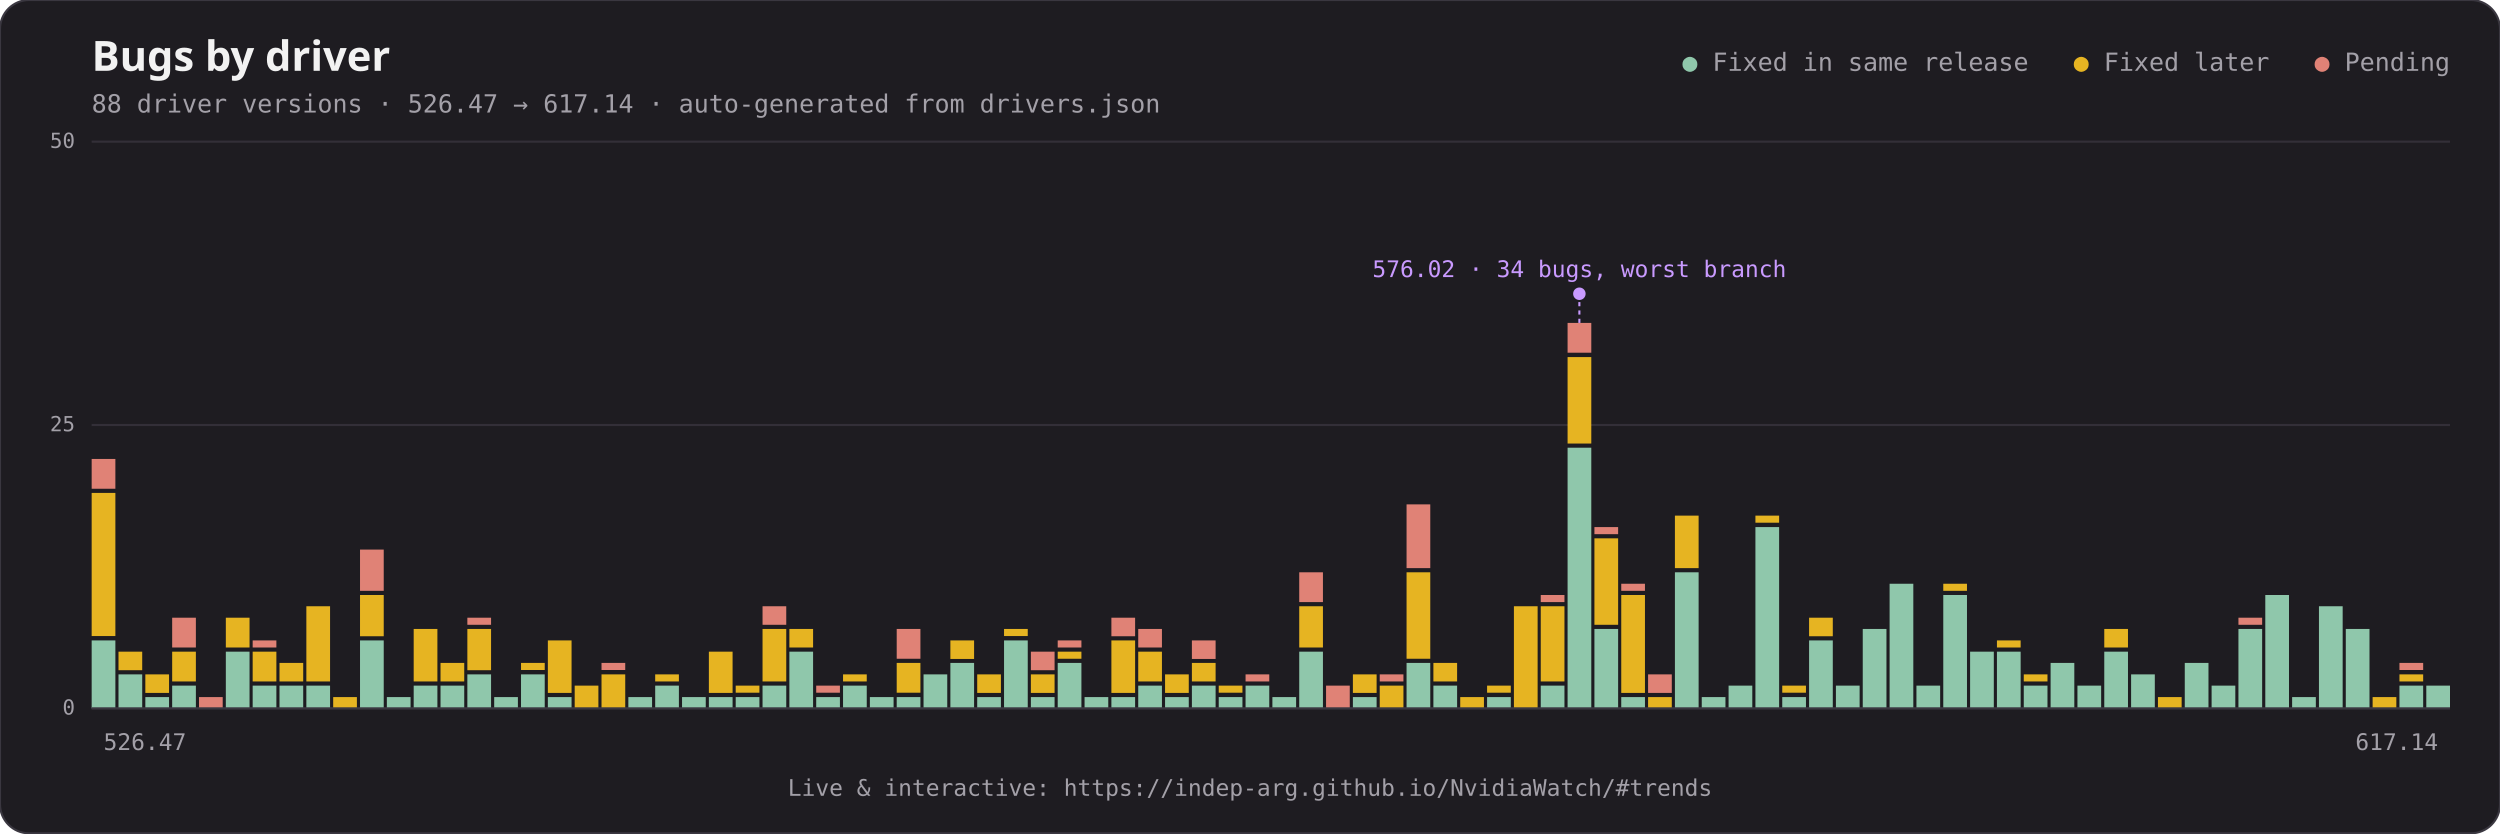
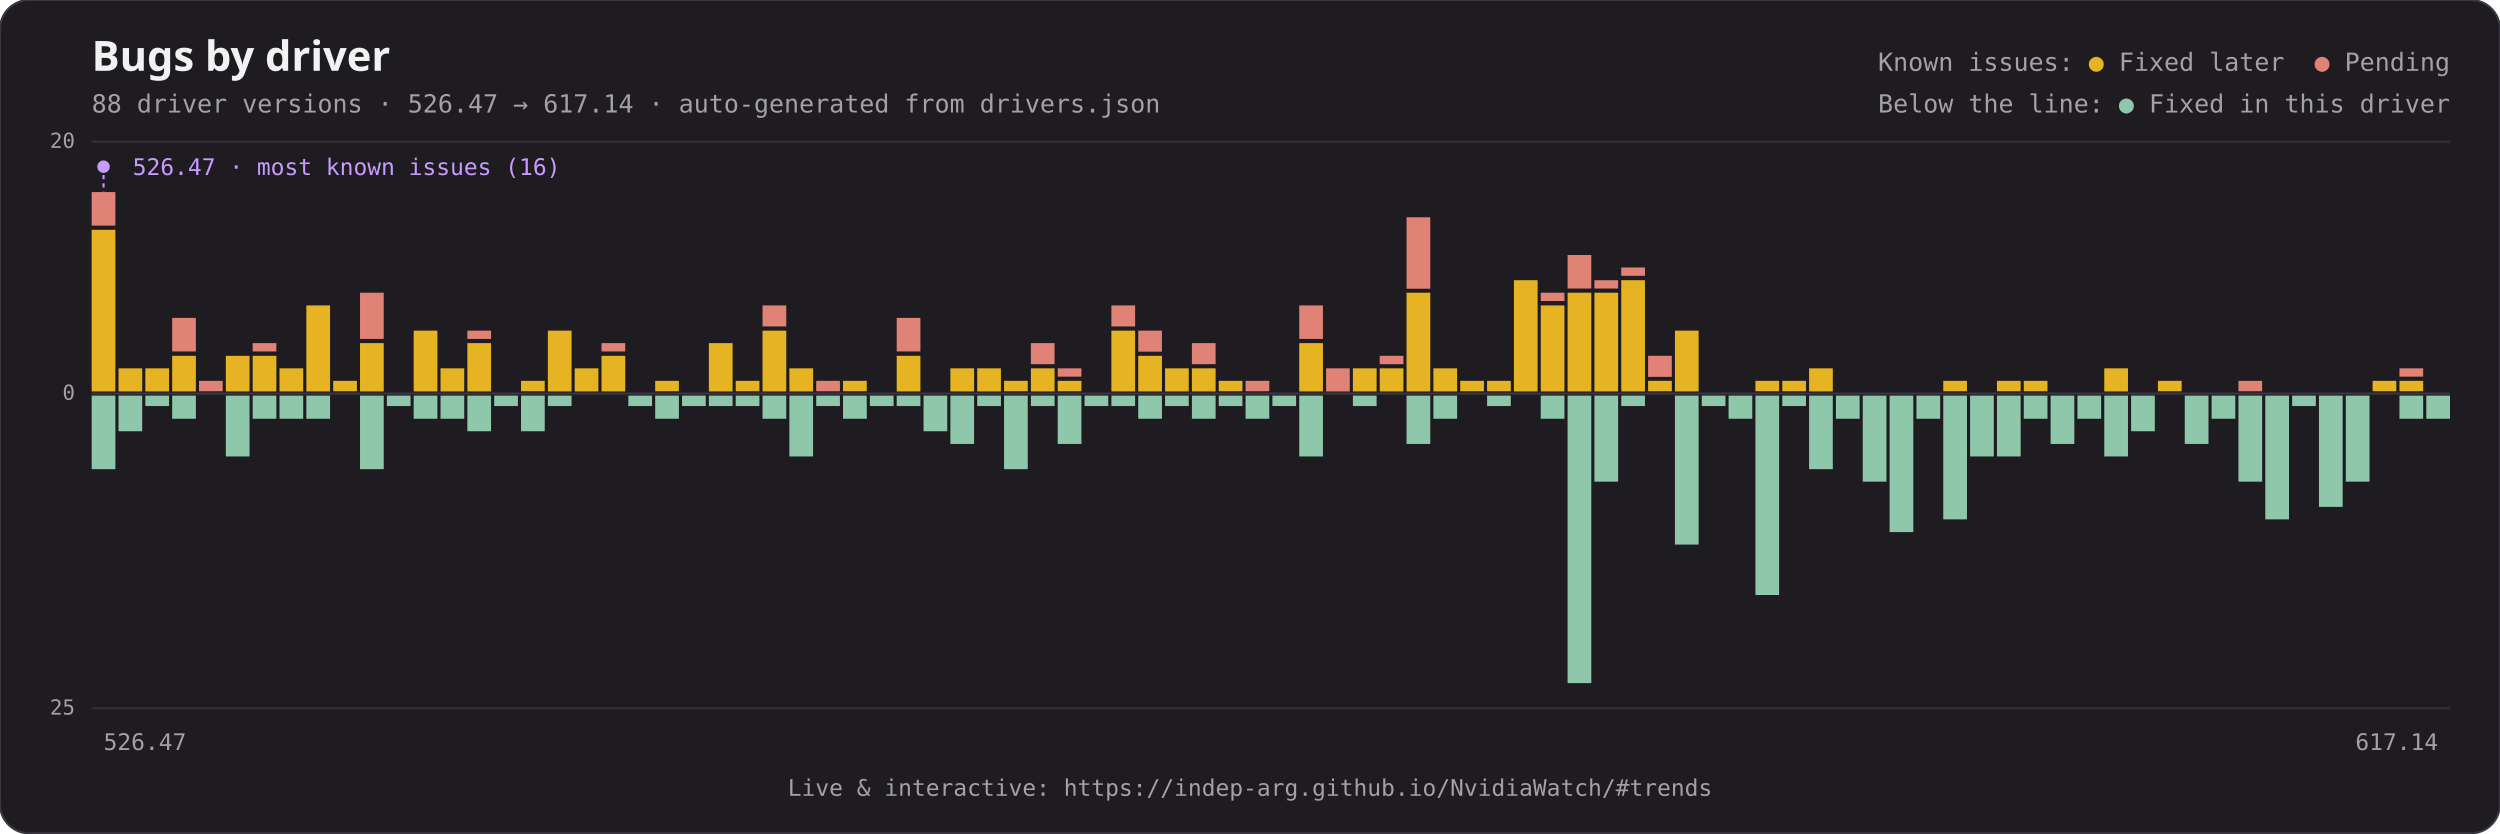
- <svg xmlns="http://www.w3.org/2000/svg" viewBox="0 0 1200 400" width="1200" height="400" role="img" aria-label="Bugs by driver: fixed in the same release, fixed later, and pending">
+ <svg xmlns="http://www.w3.org/2000/svg" viewBox="0 0 1200 400" width="1200" height="400" role="img" aria-label="Bugs by driver: known issues above the line, bugs fixed in that driver below it">
  <rect x="0" y="0" width="1200" height="400" rx="14" fill="#1e1c21" stroke="#3a3740" />
  <text x="44" y="34" font-family="'Space Grotesk', 'Segoe UI', sans-serif" font-weight="700" font-size="20" fill="#f2f2f2">Bugs by driver</text>
  <text x="44" y="54" font-family="'DM Mono', 'SFMono-Regular', Consolas, monospace" font-size="12" fill="#a3a0a8">88 driver versions · 526.47 → 617.14 · auto-generated from drivers.json</text>
-   <text x="1176" y="34" text-anchor="end" font-family="'DM Mono', 'SFMono-Regular', Consolas, monospace" font-size="12" fill="#a3a0a8">
-     <tspan fill="#8fc7ab">●</tspan> Fixed in same release   <tspan fill="#e6b422">●</tspan> Fixed later   <tspan fill="#e08276">●</tspan> Pending</text>
+   <text x="1176" y="34" text-anchor="end" font-family="'DM Mono', 'SFMono-Regular', Consolas, monospace" font-size="12" fill="#a3a0a8">Known issues: <tspan fill="#e6b422">●</tspan> Fixed later  <tspan fill="#e08276">●</tspan> Pending</text>
+   <text x="1176" y="54" text-anchor="end" font-family="'DM Mono', 'SFMono-Regular', Consolas, monospace" font-size="12" fill="#a3a0a8">Below the line: <tspan fill="#8fc7ab">●</tspan> Fixed in this driver</text>
+   <line x1="44" y1="68.0" x2="1176" y2="68.0" stroke="#332f38" stroke-width="1" />
+   <text x="36" y="71.0" text-anchor="end" font-family="'DM Mono', 'SFMono-Regular', Consolas, monospace" font-size="10" fill="#a3a0a8">20</text>
+   <line x1="44" y1="188.9" x2="1176" y2="188.9" stroke="#3a3740" stroke-width="1" />
+   <text x="36" y="191.9" text-anchor="end" font-family="'DM Mono', 'SFMono-Regular', Consolas, monospace" font-size="10" fill="#a3a0a8">0</text>
  <line x1="44" y1="340.0" x2="1176" y2="340.0" stroke="#332f38" stroke-width="1" />
-   <text x="36" y="343.0" text-anchor="end" font-family="'DM Mono', 'SFMono-Regular', Consolas, monospace" font-size="10" fill="#a3a0a8">0</text>
-   <line x1="44" y1="204.0" x2="1176" y2="204.0" stroke="#332f38" stroke-width="1" />
-   <text x="36" y="207.0" text-anchor="end" font-family="'DM Mono', 'SFMono-Regular', Consolas, monospace" font-size="10" fill="#a3a0a8">25</text>
-   <line x1="44" y1="68.0" x2="1176" y2="68.0" stroke="#332f38" stroke-width="1" />
-   <text x="36" y="71.0" text-anchor="end" font-family="'DM Mono', 'SFMono-Regular', Consolas, monospace" font-size="10" fill="#a3a0a8">50</text>
-   <g>
-     <rect x="44.00" y="307.4" width="11.38" height="32.6" fill="#8fc7ab" />
-     <rect x="44.00" y="236.6" width="11.38" height="68.7" fill="#e6b422" />
-     <rect x="44.00" y="220.3" width="11.38" height="14.3" fill="#e08276" />
-   </g>
-   <g>
-     <rect x="56.88" y="323.7" width="11.38" height="16.3" fill="#8fc7ab" />
-     <rect x="56.88" y="312.8" width="11.38" height="8.9" fill="#e6b422" />
-   </g>
-   <g>
-     <rect x="69.76" y="334.6" width="11.38" height="5.4" fill="#8fc7ab" />
-     <rect x="69.76" y="323.7" width="11.38" height="8.9" fill="#e6b422" />
-   </g>
-   <g>
-     <rect x="82.64" y="329.1" width="11.38" height="10.9" fill="#8fc7ab" />
-     <rect x="82.64" y="312.8" width="11.38" height="14.3" fill="#e6b422" />
-     <rect x="82.64" y="296.5" width="11.38" height="14.3" fill="#e08276" />
-   </g>
-   <g>
-     <rect x="95.52" y="334.6" width="11.38" height="5.4" fill="#e08276" />
-   </g>
-   <g>
-     <rect x="108.40" y="312.8" width="11.38" height="27.2" fill="#8fc7ab" />
-     <rect x="108.40" y="296.5" width="11.38" height="14.3" fill="#e6b422" />
-   </g>
-   <g>
-     <rect x="121.28" y="329.1" width="11.38" height="10.9" fill="#8fc7ab" />
-     <rect x="121.28" y="312.8" width="11.38" height="14.3" fill="#e6b422" />
-     <rect x="121.28" y="307.4" width="11.38" height="3.4" fill="#e08276" />
-   </g>
-   <g>
-     <rect x="134.16" y="329.1" width="11.38" height="10.9" fill="#8fc7ab" />
-     <rect x="134.16" y="318.2" width="11.38" height="8.9" fill="#e6b422" />
-   </g>
-   <g>
-     <rect x="147.05" y="329.1" width="11.38" height="10.9" fill="#8fc7ab" />
-     <rect x="147.05" y="291.0" width="11.38" height="36.1" fill="#e6b422" />
-   </g>
-   <g>
-     <rect x="159.93" y="334.6" width="11.38" height="5.4" fill="#e6b422" />
-   </g>
-   <g>
-     <rect x="172.81" y="307.4" width="11.38" height="32.6" fill="#8fc7ab" />
-     <rect x="172.81" y="285.6" width="11.38" height="19.8" fill="#e6b422" />
-     <rect x="172.81" y="263.8" width="11.38" height="19.8" fill="#e08276" />
-   </g>
-   <g>
-     <rect x="185.69" y="334.6" width="11.38" height="5.4" fill="#8fc7ab" />
-   </g>
-   <g>
-     <rect x="198.57" y="329.1" width="11.38" height="10.9" fill="#8fc7ab" />
-     <rect x="198.57" y="301.9" width="11.38" height="25.2" fill="#e6b422" />
-   </g>
-   <g>
-     <rect x="211.45" y="329.1" width="11.38" height="10.9" fill="#8fc7ab" />
-     <rect x="211.45" y="318.2" width="11.38" height="8.9" fill="#e6b422" />
-   </g>
-   <g>
-     <rect x="224.33" y="323.7" width="11.38" height="16.3" fill="#8fc7ab" />
-     <rect x="224.33" y="301.9" width="11.38" height="19.8" fill="#e6b422" />
-     <rect x="224.33" y="296.5" width="11.38" height="3.4" fill="#e08276" />
-   </g>
-   <g>
-     <rect x="237.21" y="334.6" width="11.38" height="5.4" fill="#8fc7ab" />
-   </g>
-   <g>
-     <rect x="250.09" y="323.7" width="11.38" height="16.3" fill="#8fc7ab" />
-     <rect x="250.09" y="318.2" width="11.38" height="3.4" fill="#e6b422" />
-   </g>
-   <g>
-     <rect x="262.97" y="334.6" width="11.38" height="5.4" fill="#8fc7ab" />
-     <rect x="262.97" y="307.4" width="11.38" height="25.2" fill="#e6b422" />
-   </g>
-   <g>
-     <rect x="275.85" y="329.1" width="11.38" height="10.9" fill="#e6b422" />
-   </g>
-   <g>
-     <rect x="288.73" y="323.7" width="11.38" height="16.3" fill="#e6b422" />
-     <rect x="288.73" y="318.2" width="11.38" height="3.4" fill="#e08276" />
-   </g>
-   <g>
-     <rect x="301.61" y="334.6" width="11.38" height="5.4" fill="#8fc7ab" />
-   </g>
-   <g>
-     <rect x="314.49" y="329.1" width="11.38" height="10.9" fill="#8fc7ab" />
-     <rect x="314.49" y="323.7" width="11.38" height="3.4" fill="#e6b422" />
-   </g>
-   <g>
-     <rect x="327.38" y="334.6" width="11.38" height="5.4" fill="#8fc7ab" />
-   </g>
-   <g>
-     <rect x="340.26" y="334.6" width="11.38" height="5.4" fill="#8fc7ab" />
-     <rect x="340.26" y="312.8" width="11.38" height="19.8" fill="#e6b422" />
-   </g>
-   <g>
-     <rect x="353.14" y="334.6" width="11.38" height="5.4" fill="#8fc7ab" />
-     <rect x="353.14" y="329.1" width="11.38" height="3.4" fill="#e6b422" />
-   </g>
-   <g>
-     <rect x="366.02" y="329.1" width="11.38" height="10.9" fill="#8fc7ab" />
-     <rect x="366.02" y="301.9" width="11.38" height="25.2" fill="#e6b422" />
-     <rect x="366.02" y="291.0" width="11.38" height="8.9" fill="#e08276" />
-   </g>
-   <g>
-     <rect x="378.90" y="312.8" width="11.38" height="27.2" fill="#8fc7ab" />
-     <rect x="378.90" y="301.9" width="11.38" height="8.9" fill="#e6b422" />
-   </g>
-   <g>
-     <rect x="391.78" y="334.6" width="11.38" height="5.4" fill="#8fc7ab" />
-     <rect x="391.78" y="329.1" width="11.38" height="3.4" fill="#e08276" />
-   </g>
-   <g>
-     <rect x="404.66" y="329.1" width="11.38" height="10.9" fill="#8fc7ab" />
-     <rect x="404.66" y="323.7" width="11.38" height="3.4" fill="#e6b422" />
-   </g>
-   <g>
-     <rect x="417.54" y="334.6" width="11.38" height="5.4" fill="#8fc7ab" />
-   </g>
-   <g>
-     <rect x="430.42" y="334.6" width="11.38" height="5.4" fill="#8fc7ab" />
-     <rect x="430.42" y="318.2" width="11.38" height="14.3" fill="#e6b422" />
-     <rect x="430.42" y="301.9" width="11.38" height="14.3" fill="#e08276" />
-   </g>
-   <g>
-     <rect x="443.30" y="323.7" width="11.38" height="16.3" fill="#8fc7ab" />
-   </g>
-   <g>
-     <rect x="456.18" y="318.2" width="11.38" height="21.8" fill="#8fc7ab" />
-     <rect x="456.18" y="307.4" width="11.38" height="8.9" fill="#e6b422" />
-   </g>
-   <g>
-     <rect x="469.06" y="334.6" width="11.38" height="5.4" fill="#8fc7ab" />
-     <rect x="469.06" y="323.7" width="11.38" height="8.9" fill="#e6b422" />
-   </g>
-   <g>
-     <rect x="481.94" y="307.4" width="11.38" height="32.6" fill="#8fc7ab" />
-     <rect x="481.94" y="301.9" width="11.38" height="3.4" fill="#e6b422" />
-   </g>
-   <g>
-     <rect x="494.82" y="334.6" width="11.38" height="5.4" fill="#8fc7ab" />
-     <rect x="494.82" y="323.7" width="11.38" height="8.9" fill="#e6b422" />
-     <rect x="494.82" y="312.8" width="11.38" height="8.9" fill="#e08276" />
-   </g>
-   <g>
-     <rect x="507.70" y="318.2" width="11.38" height="21.8" fill="#8fc7ab" />
-     <rect x="507.70" y="312.8" width="11.38" height="3.4" fill="#e6b422" />
-     <rect x="507.70" y="307.4" width="11.38" height="3.4" fill="#e08276" />
-   </g>
-   <g>
-     <rect x="520.59" y="334.6" width="11.38" height="5.4" fill="#8fc7ab" />
-   </g>
-   <g>
-     <rect x="533.47" y="334.6" width="11.38" height="5.4" fill="#8fc7ab" />
-     <rect x="533.47" y="307.4" width="11.38" height="25.2" fill="#e6b422" />
-     <rect x="533.47" y="296.5" width="11.38" height="8.9" fill="#e08276" />
-   </g>
-   <g>
-     <rect x="546.35" y="329.1" width="11.38" height="10.9" fill="#8fc7ab" />
-     <rect x="546.35" y="312.8" width="11.38" height="14.3" fill="#e6b422" />
-     <rect x="546.35" y="301.9" width="11.38" height="8.9" fill="#e08276" />
-   </g>
-   <g>
-     <rect x="559.23" y="334.6" width="11.38" height="5.4" fill="#8fc7ab" />
-     <rect x="559.23" y="323.7" width="11.38" height="8.9" fill="#e6b422" />
-   </g>
-   <g>
-     <rect x="572.11" y="329.1" width="11.38" height="10.9" fill="#8fc7ab" />
-     <rect x="572.11" y="318.2" width="11.38" height="8.9" fill="#e6b422" />
-     <rect x="572.11" y="307.4" width="11.38" height="8.9" fill="#e08276" />
-   </g>
-   <g>
-     <rect x="584.99" y="334.6" width="11.38" height="5.4" fill="#8fc7ab" />
-     <rect x="584.99" y="329.1" width="11.38" height="3.4" fill="#e6b422" />
-   </g>
-   <g>
-     <rect x="597.87" y="329.1" width="11.38" height="10.9" fill="#8fc7ab" />
-     <rect x="597.87" y="323.7" width="11.38" height="3.4" fill="#e08276" />
-   </g>
-   <g>
-     <rect x="610.75" y="334.6" width="11.38" height="5.4" fill="#8fc7ab" />
-   </g>
-   <g>
-     <rect x="623.63" y="312.8" width="11.38" height="27.2" fill="#8fc7ab" />
-     <rect x="623.63" y="291.0" width="11.38" height="19.8" fill="#e6b422" />
-     <rect x="623.63" y="274.7" width="11.38" height="14.3" fill="#e08276" />
-   </g>
-   <g>
-     <rect x="636.51" y="329.1" width="11.38" height="10.9" fill="#e08276" />
-   </g>
-   <g>
-     <rect x="649.39" y="334.6" width="11.38" height="5.4" fill="#8fc7ab" />
-     <rect x="649.39" y="323.7" width="11.38" height="8.9" fill="#e6b422" />
-   </g>
-   <g>
-     <rect x="662.27" y="329.1" width="11.38" height="10.9" fill="#e6b422" />
-     <rect x="662.27" y="323.7" width="11.38" height="3.4" fill="#e08276" />
-   </g>
-   <g>
-     <rect x="675.15" y="318.2" width="11.38" height="21.8" fill="#8fc7ab" />
-     <rect x="675.15" y="274.7" width="11.38" height="41.5" fill="#e6b422" />
-     <rect x="675.15" y="242.1" width="11.38" height="30.6" fill="#e08276" />
-   </g>
-   <g>
-     <rect x="688.03" y="329.1" width="11.38" height="10.9" fill="#8fc7ab" />
-     <rect x="688.03" y="318.2" width="11.38" height="8.9" fill="#e6b422" />
-   </g>
-   <g>
-     <rect x="700.91" y="334.6" width="11.38" height="5.4" fill="#e6b422" />
-   </g>
-   <g>
-     <rect x="713.80" y="334.6" width="11.38" height="5.4" fill="#8fc7ab" />
-     <rect x="713.80" y="329.1" width="11.38" height="3.4" fill="#e6b422" />
-   </g>
-   <g>
-     <rect x="726.68" y="291.0" width="11.38" height="49.0" fill="#e6b422" />
-   </g>
-   <g>
-     <rect x="739.56" y="329.1" width="11.38" height="10.9" fill="#8fc7ab" />
-     <rect x="739.56" y="291.0" width="11.38" height="36.1" fill="#e6b422" />
-     <rect x="739.56" y="285.6" width="11.38" height="3.4" fill="#e08276" />
-   </g>
-   <g>
-     <rect x="752.44" y="214.9" width="11.38" height="125.1" fill="#8fc7ab" />
-     <rect x="752.44" y="171.4" width="11.38" height="41.5" fill="#e6b422" />
-     <rect x="752.44" y="155.0" width="11.38" height="14.3" fill="#e08276" />
-   </g>
-   <g>
-     <rect x="765.32" y="301.9" width="11.38" height="38.1" fill="#8fc7ab" />
-     <rect x="765.32" y="258.4" width="11.38" height="41.5" fill="#e6b422" />
-     <rect x="765.32" y="253.0" width="11.38" height="3.4" fill="#e08276" />
-   </g>
-   <g>
-     <rect x="778.20" y="334.6" width="11.38" height="5.4" fill="#8fc7ab" />
-     <rect x="778.20" y="285.6" width="11.38" height="47.0" fill="#e6b422" />
-     <rect x="778.20" y="280.2" width="11.38" height="3.4" fill="#e08276" />
-   </g>
-   <g>
-     <rect x="791.08" y="334.6" width="11.38" height="5.4" fill="#e6b422" />
-     <rect x="791.08" y="323.7" width="11.38" height="8.9" fill="#e08276" />
-   </g>
-   <g>
-     <rect x="803.96" y="274.7" width="11.38" height="65.3" fill="#8fc7ab" />
-     <rect x="803.96" y="247.5" width="11.38" height="25.2" fill="#e6b422" />
-   </g>
-   <g>
-     <rect x="816.84" y="334.6" width="11.38" height="5.4" fill="#8fc7ab" />
-   </g>
-   <g>
-     <rect x="829.72" y="329.1" width="11.38" height="10.9" fill="#8fc7ab" />
-   </g>
-   <g>
-     <rect x="842.60" y="253.0" width="11.38" height="87.0" fill="#8fc7ab" />
-     <rect x="842.60" y="247.5" width="11.38" height="3.4" fill="#e6b422" />
-   </g>
-   <g>
-     <rect x="855.48" y="334.6" width="11.38" height="5.4" fill="#8fc7ab" />
-     <rect x="855.48" y="329.1" width="11.38" height="3.4" fill="#e6b422" />
-   </g>
-   <g>
-     <rect x="868.36" y="307.4" width="11.38" height="32.6" fill="#8fc7ab" />
-     <rect x="868.36" y="296.5" width="11.38" height="8.9" fill="#e6b422" />
-   </g>
-   <g>
-     <rect x="881.24" y="329.1" width="11.38" height="10.9" fill="#8fc7ab" />
-   </g>
-   <g>
-     <rect x="894.12" y="301.9" width="11.38" height="38.1" fill="#8fc7ab" />
-   </g>
-   <g>
-     <rect x="907.01" y="280.2" width="11.38" height="59.8" fill="#8fc7ab" />
-   </g>
-   <g>
-     <rect x="919.89" y="329.1" width="11.38" height="10.9" fill="#8fc7ab" />
-   </g>
-   <g>
-     <rect x="932.77" y="285.6" width="11.38" height="54.4" fill="#8fc7ab" />
-     <rect x="932.77" y="280.2" width="11.38" height="3.4" fill="#e6b422" />
-   </g>
-   <g>
-     <rect x="945.65" y="312.8" width="11.38" height="27.2" fill="#8fc7ab" />
-   </g>
-   <g>
-     <rect x="958.53" y="312.8" width="11.38" height="27.2" fill="#8fc7ab" />
-     <rect x="958.53" y="307.4" width="11.38" height="3.4" fill="#e6b422" />
-   </g>
-   <g>
-     <rect x="971.41" y="329.1" width="11.38" height="10.9" fill="#8fc7ab" />
-     <rect x="971.41" y="323.7" width="11.38" height="3.4" fill="#e6b422" />
-   </g>
-   <g>
-     <rect x="984.29" y="318.2" width="11.38" height="21.8" fill="#8fc7ab" />
-   </g>
-   <g>
-     <rect x="997.17" y="329.1" width="11.38" height="10.9" fill="#8fc7ab" />
-   </g>
-   <g>
-     <rect x="1010.05" y="312.8" width="11.38" height="27.2" fill="#8fc7ab" />
-     <rect x="1010.05" y="301.9" width="11.38" height="8.9" fill="#e6b422" />
-   </g>
-   <g>
-     <rect x="1022.93" y="323.7" width="11.38" height="16.3" fill="#8fc7ab" />
-   </g>
-   <g>
-     <rect x="1035.81" y="334.6" width="11.38" height="5.4" fill="#e6b422" />
-   </g>
-   <g>
-     <rect x="1048.69" y="318.2" width="11.38" height="21.8" fill="#8fc7ab" />
-   </g>
-   <g>
-     <rect x="1061.57" y="329.1" width="11.38" height="10.9" fill="#8fc7ab" />
-   </g>
-   <g>
-     <rect x="1074.45" y="301.9" width="11.38" height="38.1" fill="#8fc7ab" />
-     <rect x="1074.45" y="296.5" width="11.38" height="3.4" fill="#e08276" />
-   </g>
-   <g>
-     <rect x="1087.34" y="285.6" width="11.38" height="54.4" fill="#8fc7ab" />
-   </g>
-   <g>
-     <rect x="1100.22" y="334.6" width="11.38" height="5.4" fill="#8fc7ab" />
-   </g>
-   <g>
-     <rect x="1113.10" y="291.0" width="11.38" height="49.0" fill="#8fc7ab" />
-   </g>
-   <g>
-     <rect x="1125.98" y="301.9" width="11.38" height="38.1" fill="#8fc7ab" />
-   </g>
-   <g>
-     <rect x="1138.86" y="334.6" width="11.38" height="5.4" fill="#e6b422" />
-   </g>
-   <g>
-     <rect x="1151.74" y="329.1" width="11.38" height="10.9" fill="#8fc7ab" />
-     <rect x="1151.74" y="323.7" width="11.38" height="3.4" fill="#e6b422" />
-     <rect x="1151.74" y="318.2" width="11.38" height="3.4" fill="#e08276" />
-   </g>
-   <g>
-     <rect x="1164.62" y="329.1" width="11.38" height="10.9" fill="#8fc7ab" />
-   </g>
-   <line x1="44" y1="340" x2="1176" y2="340" stroke="#3a3740" stroke-width="1" />
+   <text x="36" y="343.0" text-anchor="end" font-family="'DM Mono', 'SFMono-Regular', Consolas, monospace" font-size="10" fill="#a3a0a8">25</text>
+   <g>
+     <rect x="44.00" y="110.3" width="11.38" height="77.6" fill="#e6b422" />
+     <rect x="44.00" y="92.2" width="11.38" height="16.1" fill="#e08276" />
+     <rect x="44.00" y="189.9" width="11.38" height="35.3" fill="#8fc7ab" />
+   </g>
+   <g>
+     <rect x="56.88" y="176.8" width="11.38" height="11.1" fill="#e6b422" />
+     <rect x="56.88" y="189.9" width="11.38" height="17.1" fill="#8fc7ab" />
+   </g>
+   <g>
+     <rect x="69.76" y="176.8" width="11.38" height="11.1" fill="#e6b422" />
+     <rect x="69.76" y="189.9" width="11.38" height="5.0" fill="#8fc7ab" />
+   </g>
+   <g>
+     <rect x="82.64" y="170.8" width="11.38" height="17.1" fill="#e6b422" />
+     <rect x="82.64" y="152.6" width="11.38" height="16.1" fill="#e08276" />
+     <rect x="82.64" y="189.9" width="11.38" height="11.1" fill="#8fc7ab" />
+   </g>
+   <g>
+     <rect x="95.52" y="182.8" width="11.38" height="5.0" fill="#e08276" />
+   </g>
+   <g>
+     <rect x="108.40" y="170.8" width="11.38" height="17.1" fill="#e6b422" />
+     <rect x="108.40" y="189.9" width="11.38" height="29.2" fill="#8fc7ab" />
+   </g>
+   <g>
+     <rect x="121.28" y="170.8" width="11.38" height="17.1" fill="#e6b422" />
+     <rect x="121.28" y="164.7" width="11.38" height="4.0" fill="#e08276" />
+     <rect x="121.28" y="189.9" width="11.38" height="11.1" fill="#8fc7ab" />
+   </g>
+   <g>
+     <rect x="134.16" y="176.8" width="11.38" height="11.1" fill="#e6b422" />
+     <rect x="134.16" y="189.9" width="11.38" height="11.1" fill="#8fc7ab" />
+   </g>
+   <g>
+     <rect x="147.05" y="146.6" width="11.38" height="41.3" fill="#e6b422" />
+     <rect x="147.05" y="189.9" width="11.38" height="11.1" fill="#8fc7ab" />
+   </g>
+   <g>
+     <rect x="159.93" y="182.8" width="11.38" height="5.0" fill="#e6b422" />
+   </g>
+   <g>
+     <rect x="172.81" y="164.7" width="11.38" height="23.2" fill="#e6b422" />
+     <rect x="172.81" y="140.5" width="11.38" height="22.2" fill="#e08276" />
+     <rect x="172.81" y="189.9" width="11.38" height="35.3" fill="#8fc7ab" />
+   </g>
+   <g>
+     <rect x="185.69" y="189.9" width="11.38" height="5.0" fill="#8fc7ab" />
+   </g>
+   <g>
+     <rect x="198.57" y="158.7" width="11.38" height="29.2" fill="#e6b422" />
+     <rect x="198.57" y="189.9" width="11.38" height="11.1" fill="#8fc7ab" />
+   </g>
+   <g>
+     <rect x="211.45" y="176.8" width="11.38" height="11.1" fill="#e6b422" />
+     <rect x="211.45" y="189.9" width="11.38" height="11.1" fill="#8fc7ab" />
+   </g>
+   <g>
+     <rect x="224.33" y="164.7" width="11.38" height="23.2" fill="#e6b422" />
+     <rect x="224.33" y="158.7" width="11.38" height="4.0" fill="#e08276" />
+     <rect x="224.33" y="189.9" width="11.38" height="17.1" fill="#8fc7ab" />
+   </g>
+   <g>
+     <rect x="237.21" y="189.9" width="11.38" height="5.0" fill="#8fc7ab" />
+   </g>
+   <g>
+     <rect x="250.09" y="182.8" width="11.38" height="5.0" fill="#e6b422" />
+     <rect x="250.09" y="189.9" width="11.38" height="17.1" fill="#8fc7ab" />
+   </g>
+   <g>
+     <rect x="262.97" y="158.7" width="11.38" height="29.2" fill="#e6b422" />
+     <rect x="262.97" y="189.9" width="11.38" height="5.0" fill="#8fc7ab" />
+   </g>
+   <g>
+     <rect x="275.85" y="176.8" width="11.38" height="11.1" fill="#e6b422" />
+   </g>
+   <g>
+     <rect x="288.73" y="170.8" width="11.38" height="17.1" fill="#e6b422" />
+     <rect x="288.73" y="164.7" width="11.38" height="4.0" fill="#e08276" />
+   </g>
+   <g>
+     <rect x="301.61" y="189.9" width="11.38" height="5.0" fill="#8fc7ab" />
+   </g>
+   <g>
+     <rect x="314.49" y="182.8" width="11.38" height="5.0" fill="#e6b422" />
+     <rect x="314.49" y="189.9" width="11.38" height="11.1" fill="#8fc7ab" />
+   </g>
+   <g>
+     <rect x="327.38" y="189.9" width="11.38" height="5.0" fill="#8fc7ab" />
+   </g>
+   <g>
+     <rect x="340.26" y="164.7" width="11.38" height="23.2" fill="#e6b422" />
+     <rect x="340.26" y="189.9" width="11.38" height="5.0" fill="#8fc7ab" />
+   </g>
+   <g>
+     <rect x="353.14" y="182.8" width="11.38" height="5.0" fill="#e6b422" />
+     <rect x="353.14" y="189.9" width="11.38" height="5.0" fill="#8fc7ab" />
+   </g>
+   <g>
+     <rect x="366.02" y="158.7" width="11.38" height="29.2" fill="#e6b422" />
+     <rect x="366.02" y="146.6" width="11.38" height="10.1" fill="#e08276" />
+     <rect x="366.02" y="189.9" width="11.38" height="11.1" fill="#8fc7ab" />
+   </g>
+   <g>
+     <rect x="378.90" y="176.8" width="11.38" height="11.1" fill="#e6b422" />
+     <rect x="378.90" y="189.9" width="11.38" height="29.2" fill="#8fc7ab" />
+   </g>
+   <g>
+     <rect x="391.78" y="182.8" width="11.38" height="5.0" fill="#e08276" />
+     <rect x="391.78" y="189.9" width="11.38" height="5.0" fill="#8fc7ab" />
+   </g>
+   <g>
+     <rect x="404.66" y="182.8" width="11.38" height="5.0" fill="#e6b422" />
+     <rect x="404.66" y="189.9" width="11.38" height="11.1" fill="#8fc7ab" />
+   </g>
+   <g>
+     <rect x="417.54" y="189.9" width="11.38" height="5.0" fill="#8fc7ab" />
+   </g>
+   <g>
+     <rect x="430.42" y="170.8" width="11.38" height="17.1" fill="#e6b422" />
+     <rect x="430.42" y="152.6" width="11.38" height="16.1" fill="#e08276" />
+     <rect x="430.42" y="189.9" width="11.38" height="5.0" fill="#8fc7ab" />
+   </g>
+   <g>
+     <rect x="443.30" y="189.9" width="11.38" height="17.1" fill="#8fc7ab" />
+   </g>
+   <g>
+     <rect x="456.18" y="176.8" width="11.38" height="11.1" fill="#e6b422" />
+     <rect x="456.18" y="189.9" width="11.38" height="23.2" fill="#8fc7ab" />
+   </g>
+   <g>
+     <rect x="469.06" y="176.8" width="11.38" height="11.1" fill="#e6b422" />
+     <rect x="469.06" y="189.9" width="11.38" height="5.0" fill="#8fc7ab" />
+   </g>
+   <g>
+     <rect x="481.94" y="182.8" width="11.38" height="5.0" fill="#e6b422" />
+     <rect x="481.94" y="189.9" width="11.38" height="35.3" fill="#8fc7ab" />
+   </g>
+   <g>
+     <rect x="494.82" y="176.8" width="11.38" height="11.1" fill="#e6b422" />
+     <rect x="494.82" y="164.7" width="11.38" height="10.1" fill="#e08276" />
+     <rect x="494.82" y="189.9" width="11.38" height="5.0" fill="#8fc7ab" />
+   </g>
+   <g>
+     <rect x="507.70" y="182.8" width="11.38" height="5.0" fill="#e6b422" />
+     <rect x="507.70" y="176.8" width="11.38" height="4.0" fill="#e08276" />
+     <rect x="507.70" y="189.9" width="11.38" height="23.2" fill="#8fc7ab" />
+   </g>
+   <g>
+     <rect x="520.59" y="189.9" width="11.38" height="5.0" fill="#8fc7ab" />
+   </g>
+   <g>
+     <rect x="533.47" y="158.7" width="11.38" height="29.2" fill="#e6b422" />
+     <rect x="533.47" y="146.6" width="11.38" height="10.1" fill="#e08276" />
+     <rect x="533.47" y="189.9" width="11.38" height="5.0" fill="#8fc7ab" />
+   </g>
+   <g>
+     <rect x="546.35" y="170.8" width="11.38" height="17.1" fill="#e6b422" />
+     <rect x="546.35" y="158.7" width="11.38" height="10.1" fill="#e08276" />
+     <rect x="546.35" y="189.9" width="11.38" height="11.1" fill="#8fc7ab" />
+   </g>
+   <g>
+     <rect x="559.23" y="176.8" width="11.38" height="11.1" fill="#e6b422" />
+     <rect x="559.23" y="189.9" width="11.38" height="5.0" fill="#8fc7ab" />
+   </g>
+   <g>
+     <rect x="572.11" y="176.8" width="11.38" height="11.1" fill="#e6b422" />
+     <rect x="572.11" y="164.7" width="11.38" height="10.1" fill="#e08276" />
+     <rect x="572.11" y="189.9" width="11.38" height="11.1" fill="#8fc7ab" />
+   </g>
+   <g>
+     <rect x="584.99" y="182.8" width="11.38" height="5.0" fill="#e6b422" />
+     <rect x="584.99" y="189.9" width="11.38" height="5.0" fill="#8fc7ab" />
+   </g>
+   <g>
+     <rect x="597.87" y="182.8" width="11.38" height="5.0" fill="#e08276" />
+     <rect x="597.87" y="189.9" width="11.38" height="11.1" fill="#8fc7ab" />
+   </g>
+   <g>
+     <rect x="610.75" y="189.9" width="11.38" height="5.0" fill="#8fc7ab" />
+   </g>
+   <g>
+     <rect x="623.63" y="164.7" width="11.38" height="23.2" fill="#e6b422" />
+     <rect x="623.63" y="146.6" width="11.38" height="16.1" fill="#e08276" />
+     <rect x="623.63" y="189.9" width="11.38" height="29.2" fill="#8fc7ab" />
+   </g>
+   <g>
+     <rect x="636.51" y="176.8" width="11.38" height="11.1" fill="#e08276" />
+   </g>
+   <g>
+     <rect x="649.39" y="176.8" width="11.38" height="11.1" fill="#e6b422" />
+     <rect x="649.39" y="189.9" width="11.38" height="5.0" fill="#8fc7ab" />
+   </g>
+   <g>
+     <rect x="662.27" y="176.8" width="11.38" height="11.1" fill="#e6b422" />
+     <rect x="662.27" y="170.8" width="11.38" height="4.0" fill="#e08276" />
+   </g>
+   <g>
+     <rect x="675.15" y="140.5" width="11.38" height="47.4" fill="#e6b422" />
+     <rect x="675.15" y="104.3" width="11.38" height="34.3" fill="#e08276" />
+     <rect x="675.15" y="189.9" width="11.38" height="23.2" fill="#8fc7ab" />
+   </g>
+   <g>
+     <rect x="688.03" y="176.8" width="11.38" height="11.1" fill="#e6b422" />
+     <rect x="688.03" y="189.9" width="11.38" height="11.1" fill="#8fc7ab" />
+   </g>
+   <g>
+     <rect x="700.91" y="182.8" width="11.38" height="5.0" fill="#e6b422" />
+   </g>
+   <g>
+     <rect x="713.80" y="182.8" width="11.38" height="5.0" fill="#e6b422" />
+     <rect x="713.80" y="189.9" width="11.38" height="5.0" fill="#8fc7ab" />
+   </g>
+   <g>
+     <rect x="726.68" y="134.5" width="11.38" height="53.4" fill="#e6b422" />
+   </g>
+   <g>
+     <rect x="739.56" y="146.6" width="11.38" height="41.3" fill="#e6b422" />
+     <rect x="739.56" y="140.5" width="11.38" height="4.0" fill="#e08276" />
+     <rect x="739.56" y="189.9" width="11.38" height="11.1" fill="#8fc7ab" />
+   </g>
+   <g>
+     <rect x="752.44" y="140.5" width="11.38" height="47.4" fill="#e6b422" />
+     <rect x="752.44" y="122.4" width="11.38" height="16.1" fill="#e08276" />
+     <rect x="752.44" y="189.9" width="11.38" height="138.0" fill="#8fc7ab" />
+   </g>
+   <g>
+     <rect x="765.32" y="140.5" width="11.38" height="47.4" fill="#e6b422" />
+     <rect x="765.32" y="134.5" width="11.38" height="4.0" fill="#e08276" />
+     <rect x="765.32" y="189.9" width="11.38" height="41.3" fill="#8fc7ab" />
+   </g>
+   <g>
+     <rect x="778.20" y="134.5" width="11.38" height="53.4" fill="#e6b422" />
+     <rect x="778.20" y="128.4" width="11.38" height="4.0" fill="#e08276" />
+     <rect x="778.20" y="189.9" width="11.38" height="5.0" fill="#8fc7ab" />
+   </g>
+   <g>
+     <rect x="791.08" y="182.8" width="11.38" height="5.0" fill="#e6b422" />
+     <rect x="791.08" y="170.8" width="11.38" height="10.1" fill="#e08276" />
+   </g>
+   <g>
+     <rect x="803.96" y="158.7" width="11.38" height="29.2" fill="#e6b422" />
+     <rect x="803.96" y="189.9" width="11.38" height="71.5" fill="#8fc7ab" />
+   </g>
+   <g>
+     <rect x="816.84" y="189.9" width="11.38" height="5.0" fill="#8fc7ab" />
+   </g>
+   <g>
+     <rect x="829.72" y="189.9" width="11.38" height="11.1" fill="#8fc7ab" />
+   </g>
+   <g>
+     <rect x="842.60" y="182.8" width="11.38" height="5.0" fill="#e6b422" />
+     <rect x="842.60" y="189.9" width="11.38" height="95.7" fill="#8fc7ab" />
+   </g>
+   <g>
+     <rect x="855.48" y="182.8" width="11.38" height="5.0" fill="#e6b422" />
+     <rect x="855.48" y="189.9" width="11.38" height="5.0" fill="#8fc7ab" />
+   </g>
+   <g>
+     <rect x="868.36" y="176.8" width="11.38" height="11.1" fill="#e6b422" />
+     <rect x="868.36" y="189.9" width="11.38" height="35.3" fill="#8fc7ab" />
+   </g>
+   <g>
+     <rect x="881.24" y="189.9" width="11.38" height="11.1" fill="#8fc7ab" />
+   </g>
+   <g>
+     <rect x="894.12" y="189.9" width="11.38" height="41.3" fill="#8fc7ab" />
+   </g>
+   <g>
+     <rect x="907.01" y="189.9" width="11.38" height="65.5" fill="#8fc7ab" />
+   </g>
+   <g>
+     <rect x="919.89" y="189.9" width="11.38" height="11.1" fill="#8fc7ab" />
+   </g>
+   <g>
+     <rect x="932.77" y="182.8" width="11.38" height="5.0" fill="#e6b422" />
+     <rect x="932.77" y="189.9" width="11.38" height="59.4" fill="#8fc7ab" />
+   </g>
+   <g>
+     <rect x="945.65" y="189.9" width="11.38" height="29.2" fill="#8fc7ab" />
+   </g>
+   <g>
+     <rect x="958.53" y="182.8" width="11.38" height="5.0" fill="#e6b422" />
+     <rect x="958.53" y="189.9" width="11.38" height="29.2" fill="#8fc7ab" />
+   </g>
+   <g>
+     <rect x="971.41" y="182.8" width="11.38" height="5.0" fill="#e6b422" />
+     <rect x="971.41" y="189.9" width="11.38" height="11.1" fill="#8fc7ab" />
+   </g>
+   <g>
+     <rect x="984.29" y="189.9" width="11.38" height="23.2" fill="#8fc7ab" />
+   </g>
+   <g>
+     <rect x="997.17" y="189.9" width="11.38" height="11.1" fill="#8fc7ab" />
+   </g>
+   <g>
+     <rect x="1010.05" y="176.8" width="11.38" height="11.1" fill="#e6b422" />
+     <rect x="1010.05" y="189.9" width="11.38" height="29.2" fill="#8fc7ab" />
+   </g>
+   <g>
+     <rect x="1022.93" y="189.9" width="11.38" height="17.1" fill="#8fc7ab" />
+   </g>
+   <g>
+     <rect x="1035.81" y="182.8" width="11.38" height="5.0" fill="#e6b422" />
+   </g>
+   <g>
+     <rect x="1048.69" y="189.9" width="11.38" height="23.2" fill="#8fc7ab" />
+   </g>
+   <g>
+     <rect x="1061.57" y="189.9" width="11.38" height="11.1" fill="#8fc7ab" />
+   </g>
+   <g>
+     <rect x="1074.45" y="182.8" width="11.38" height="5.0" fill="#e08276" />
+     <rect x="1074.45" y="189.9" width="11.38" height="41.3" fill="#8fc7ab" />
+   </g>
+   <g>
+     <rect x="1087.34" y="189.9" width="11.38" height="59.4" fill="#8fc7ab" />
+   </g>
+   <g>
+     <rect x="1100.22" y="189.9" width="11.38" height="5.0" fill="#8fc7ab" />
+   </g>
+   <g>
+     <rect x="1113.10" y="189.9" width="11.38" height="53.4" fill="#8fc7ab" />
+   </g>
+   <g>
+     <rect x="1125.98" y="189.9" width="11.38" height="41.3" fill="#8fc7ab" />
+   </g>
+   <g>
+     <rect x="1138.86" y="182.8" width="11.38" height="5.0" fill="#e6b422" />
+   </g>
+   <g>
+     <rect x="1151.74" y="182.8" width="11.38" height="5.0" fill="#e6b422" />
+     <rect x="1151.74" y="176.8" width="11.38" height="4.0" fill="#e08276" />
+     <rect x="1151.74" y="189.9" width="11.38" height="11.1" fill="#8fc7ab" />
+   </g>
+   <g>
+     <rect x="1164.62" y="189.9" width="11.38" height="11.1" fill="#8fc7ab" />
+   </g>
  <text x="49.7" y="360" text-anchor="start" font-family="'DM Mono', 'SFMono-Regular', Consolas, monospace" font-size="11" fill="#a3a0a8">526.47</text>
  <text x="1170.3" y="360" text-anchor="end" font-family="'DM Mono', 'SFMono-Regular', Consolas, monospace" font-size="11" fill="#a3a0a8">617.14</text>
-   <line x1="758.1" y1="141.0" x2="758.1" y2="155.0" stroke="#c99aff" stroke-width="1" stroke-dasharray="2,2" />
-   <circle cx="758.1" cy="141.0" r="3" fill="#c99aff" />
-   <text x="758.1" y="133.0" text-anchor="middle" font-family="'DM Mono', 'SFMono-Regular', Consolas, monospace" font-weight="500" font-size="11" fill="#c99aff">576.02 · 34 bugs, worst branch</text>
+   <line x1="49.7" y1="80.0" x2="49.7" y2="92.2" stroke="#c99aff" stroke-width="1" stroke-dasharray="2,2" />
+   <circle cx="49.7" cy="80.0" r="3" fill="#c99aff" />
+   <text x="55.7" y="84.0" dx="8" text-anchor="start" font-family="'DM Mono', 'SFMono-Regular', Consolas, monospace" font-weight="500" font-size="11" fill="#c99aff">526.47 · most known issues (16)</text>
  <text x="600.0" y="382" text-anchor="middle" font-family="'DM Mono', 'SFMono-Regular', Consolas, monospace" font-size="11" fill="#a3a0a8">Live &amp; interactive: https://indep-arg.github.io/NvidiaWatch/#trends</text>
</svg>
